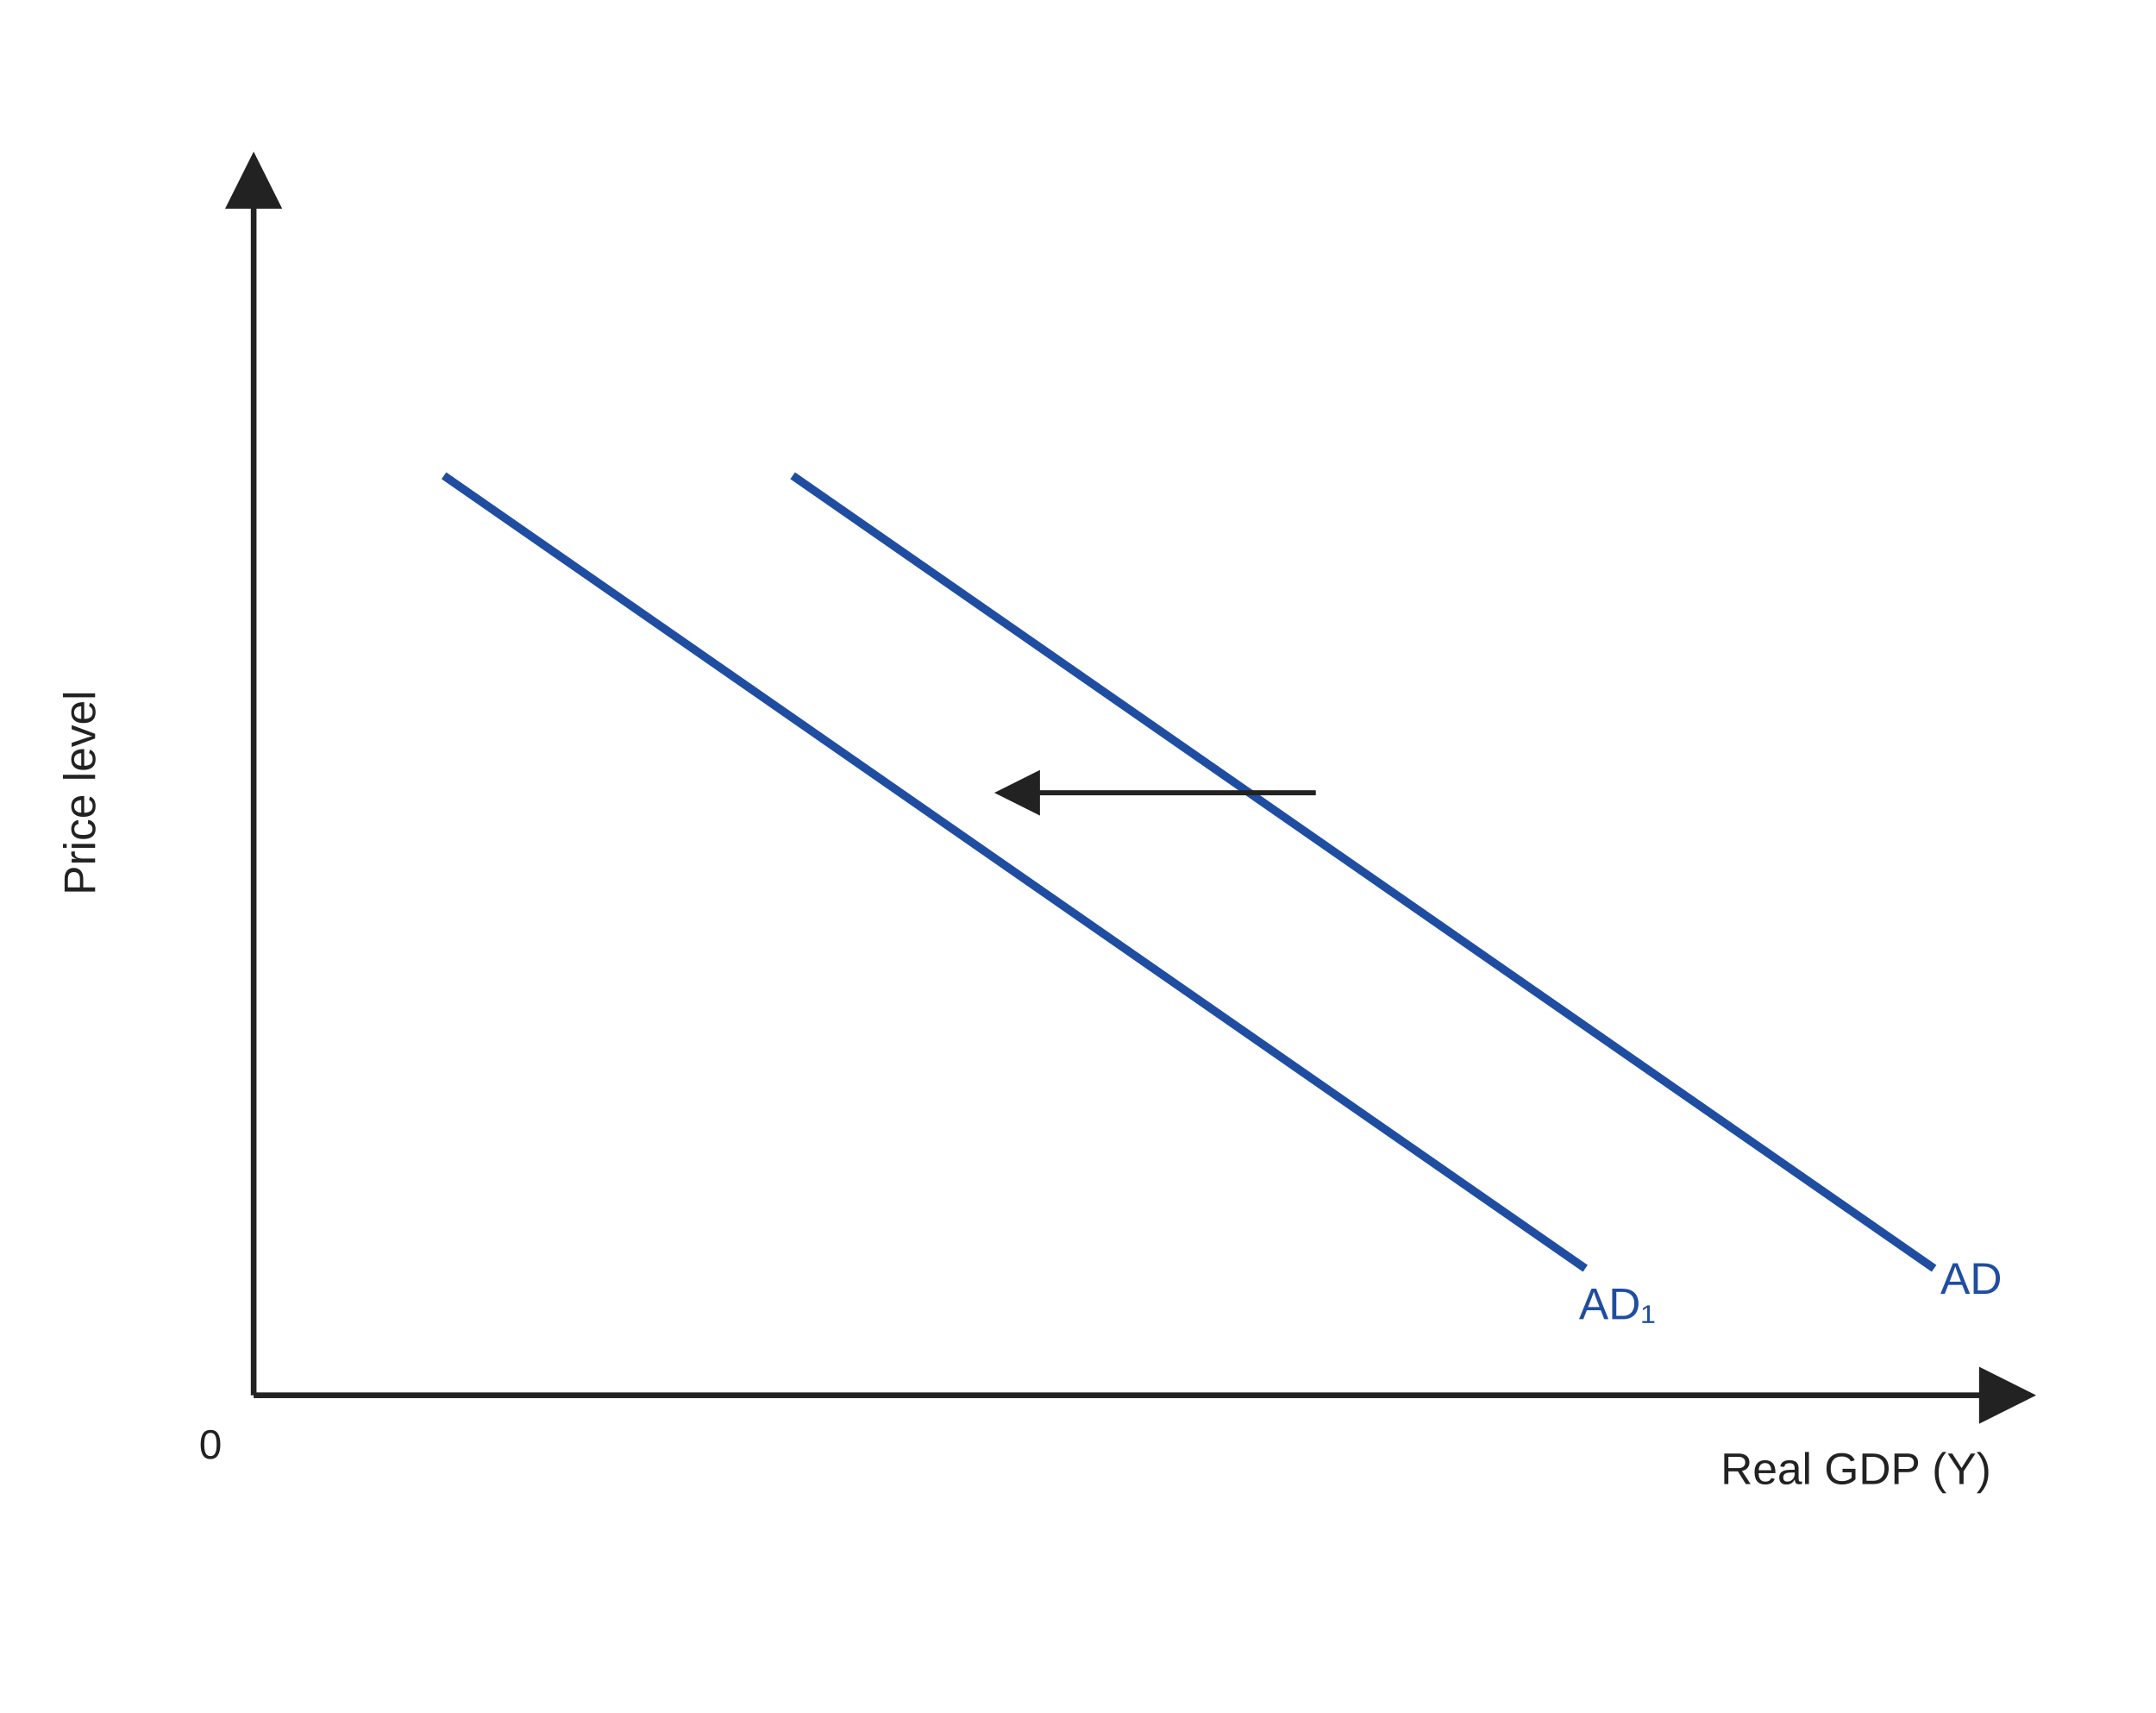
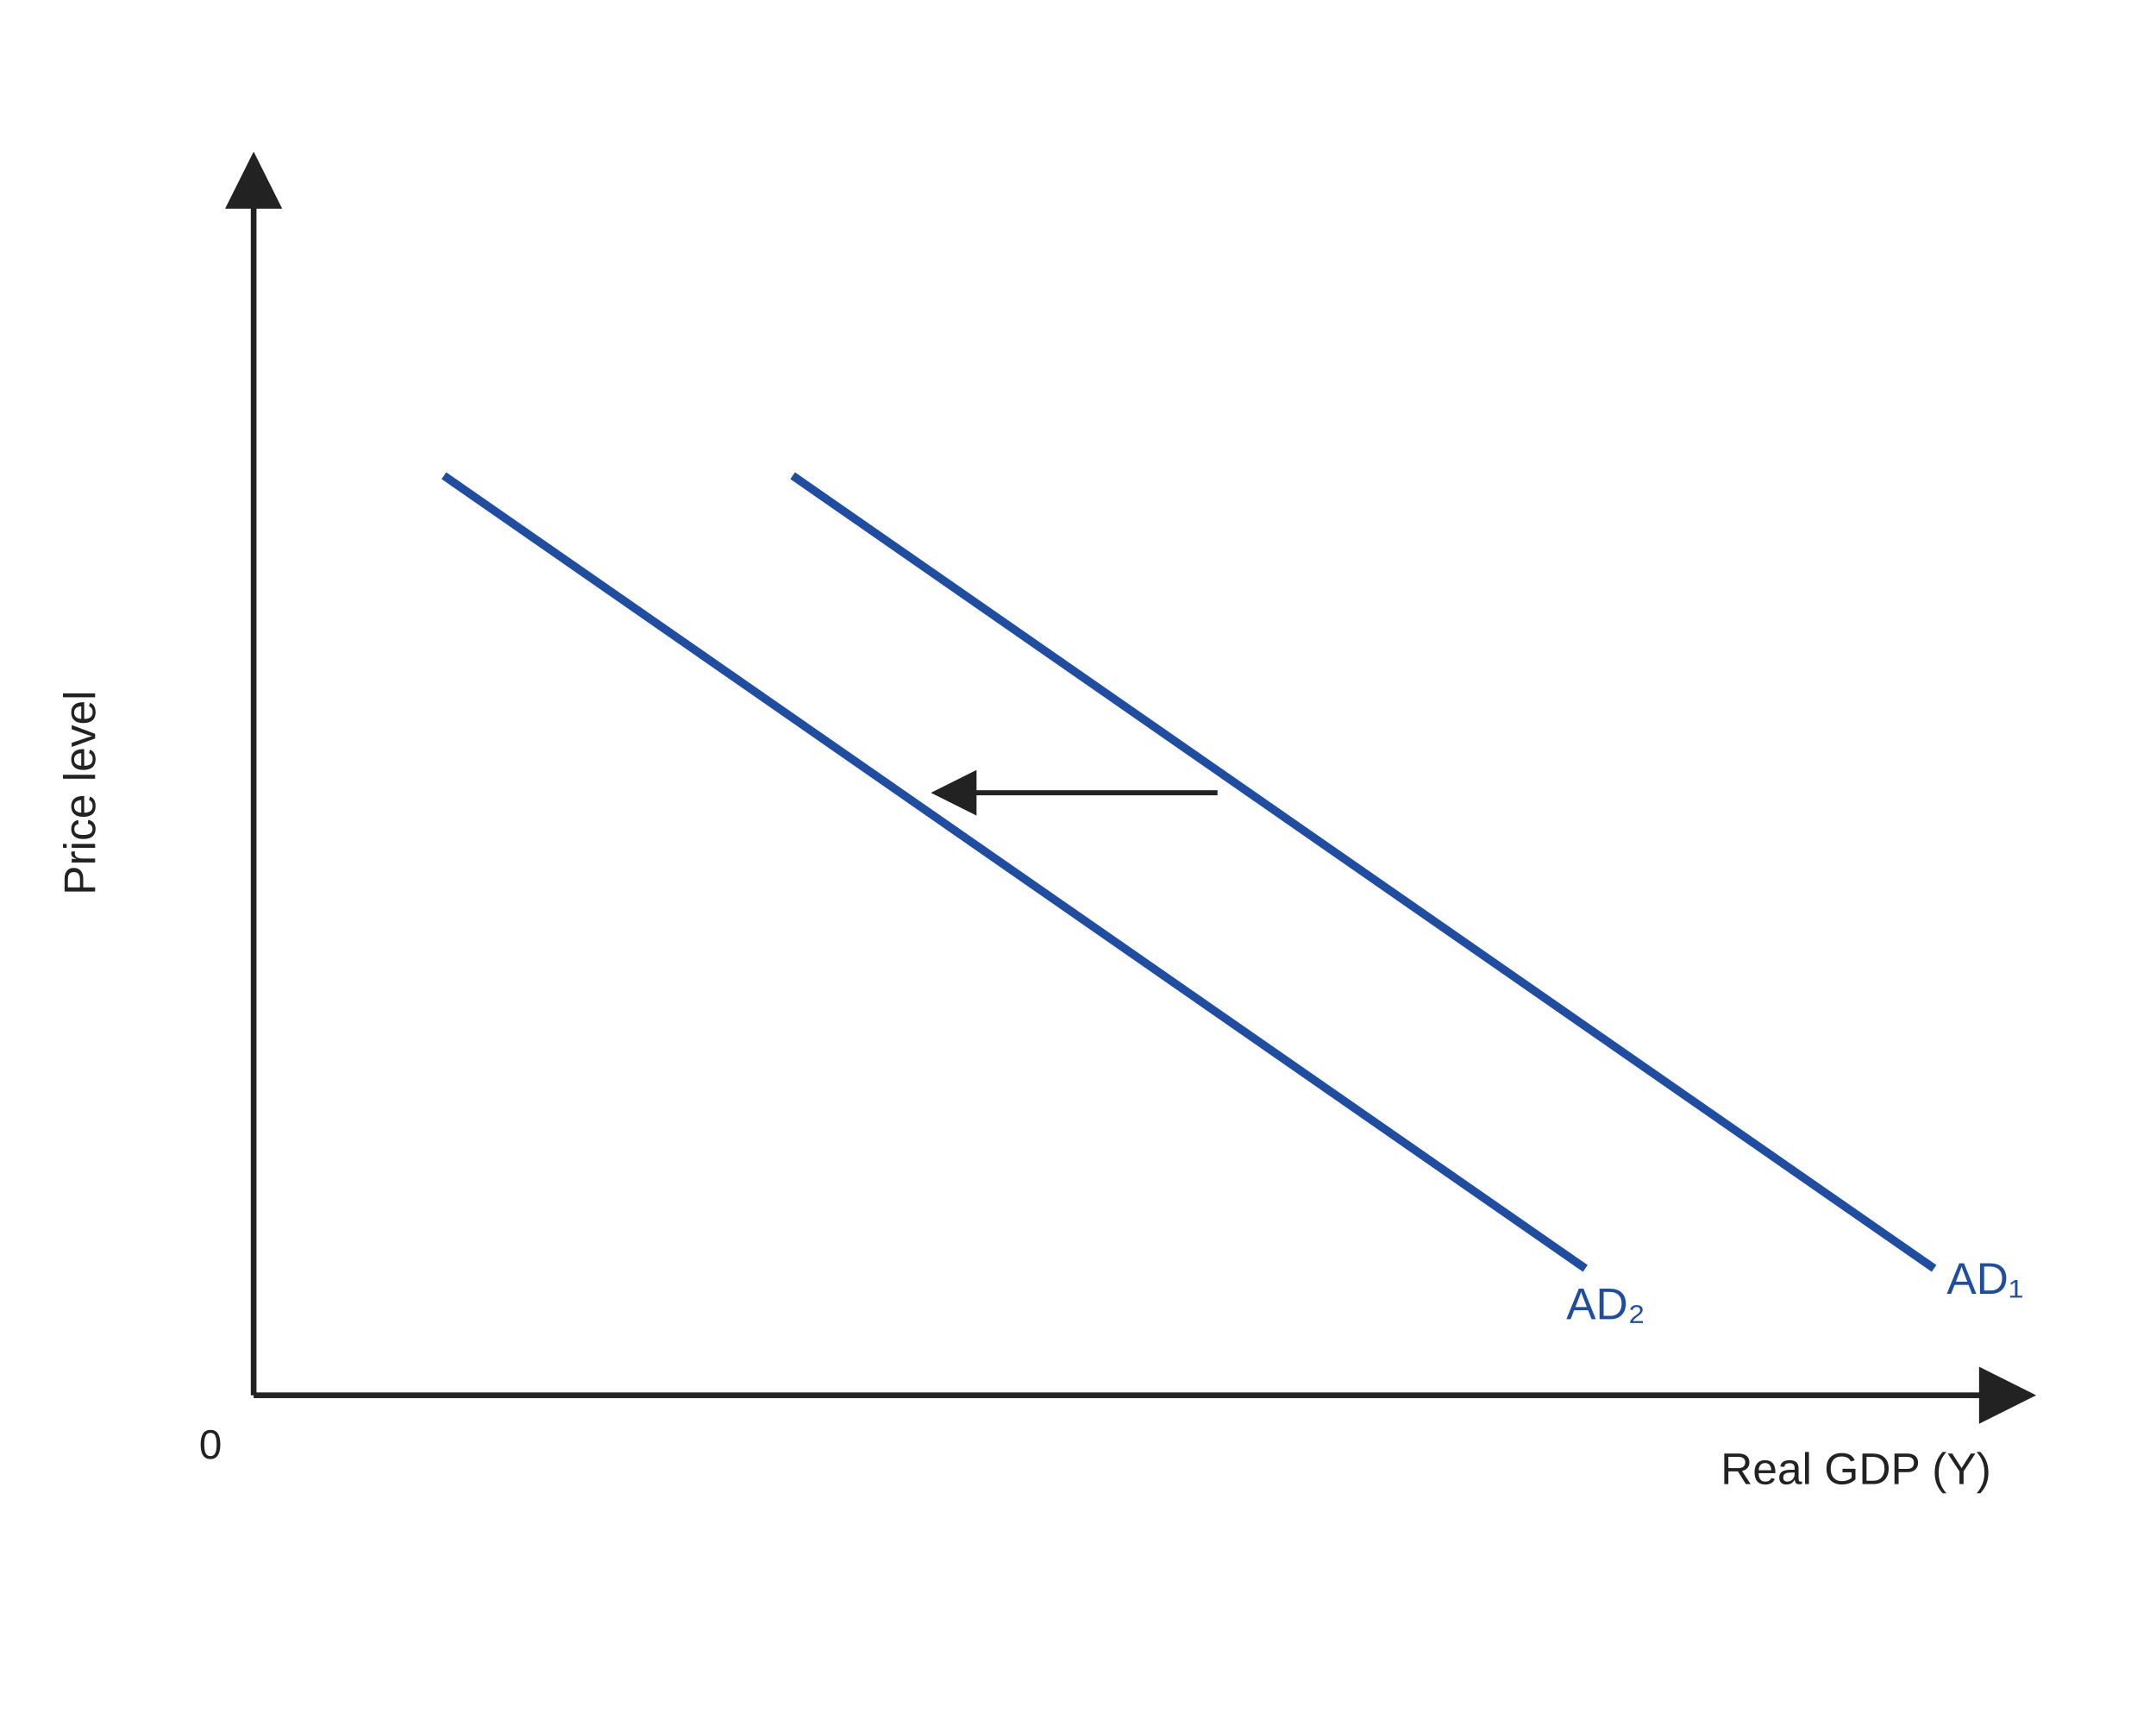
<svg xmlns="http://www.w3.org/2000/svg" width="680" height="540" font-family="'Segoe UI', 'Helvetica Neue', Arial, sans-serif">
  <defs>
    <marker id="axarrow" markerWidth="10" markerHeight="10" refX="6" refY="5" orient="auto">
      <path d="M0,0 L10,5 L0,10 Z" fill="#222" />
    </marker>
    <marker id="shift" markerWidth="9" markerHeight="9" refX="5" refY="4.5" orient="auto">
      <path d="M0,0 L9,4.5 L0,9 Z" fill="#222" />
    </marker>
  </defs>
  <line x1="80" y1="440" x2="635" y2="440" stroke="#222" stroke-width="1.8" marker-end="url(#axarrow)" />
  <line x1="80" y1="440" x2="80" y2="55" stroke="#222" stroke-width="1.8" marker-end="url(#axarrow)" />
  <text transform="rotate(-90 30 250)" x="30" y="250" text-anchor="middle" font-size="14" fill="#222">Price level</text>
  <text x="628" y="468" text-anchor="end" font-size="14" fill="#222">Real GDP (Y)</text>
  <text x="70" y="460" text-anchor="end" font-size="13" fill="#222">0</text>
  <line x1="250" y1="150" x2="610" y2="400" stroke="#1F4DA1" stroke-width="2.6" />
-   <text x="612" y="408" font-size="14" fill="#1F4DA1">AD</text>
+   <text x="614" y="408" font-size="14" fill="#1F4DA1">AD₁</text>
  <line x1="140" y1="150" x2="500" y2="400" stroke="#1F4DA1" stroke-width="2.6" />
-   <text x="498" y="416" font-size="14" fill="#1F4DA1">AD₁</text>
-   <line x1="415" y1="250" x2="320" y2="250" stroke="#222" stroke-width="1.6" marker-end="url(#shift)" />
+   <text x="494" y="416" font-size="14" fill="#1F4DA1">AD₂</text>
+   <line x1="384" y1="250" x2="300" y2="250" stroke="#222" stroke-width="1.6" marker-end="url(#shift)" />
</svg>
